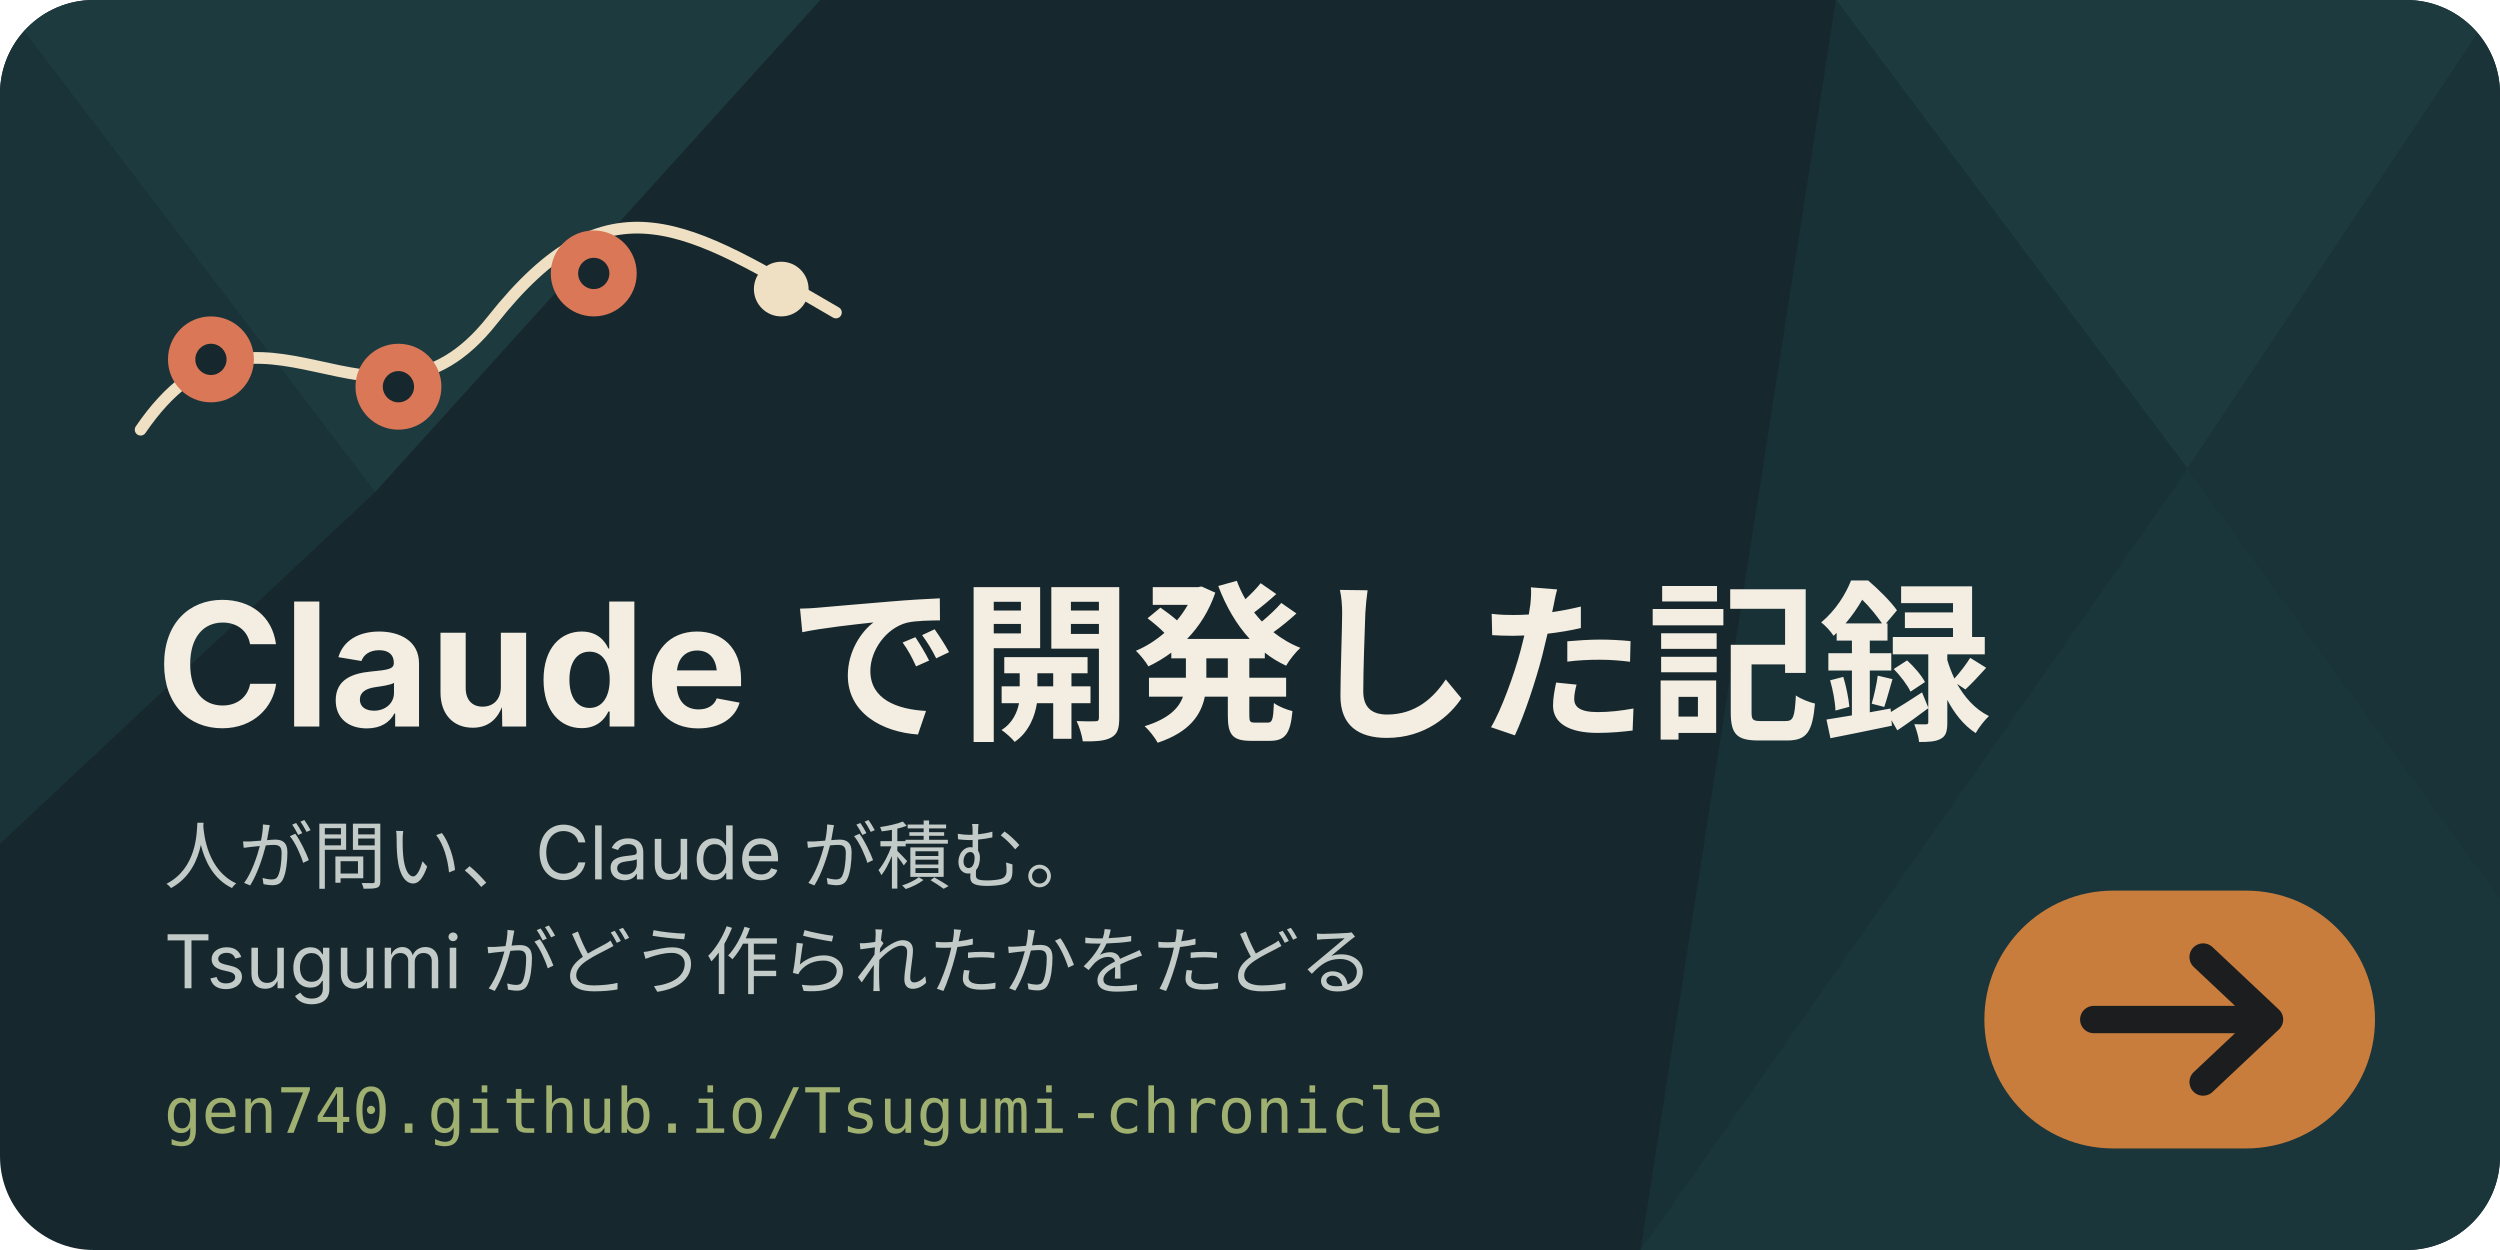
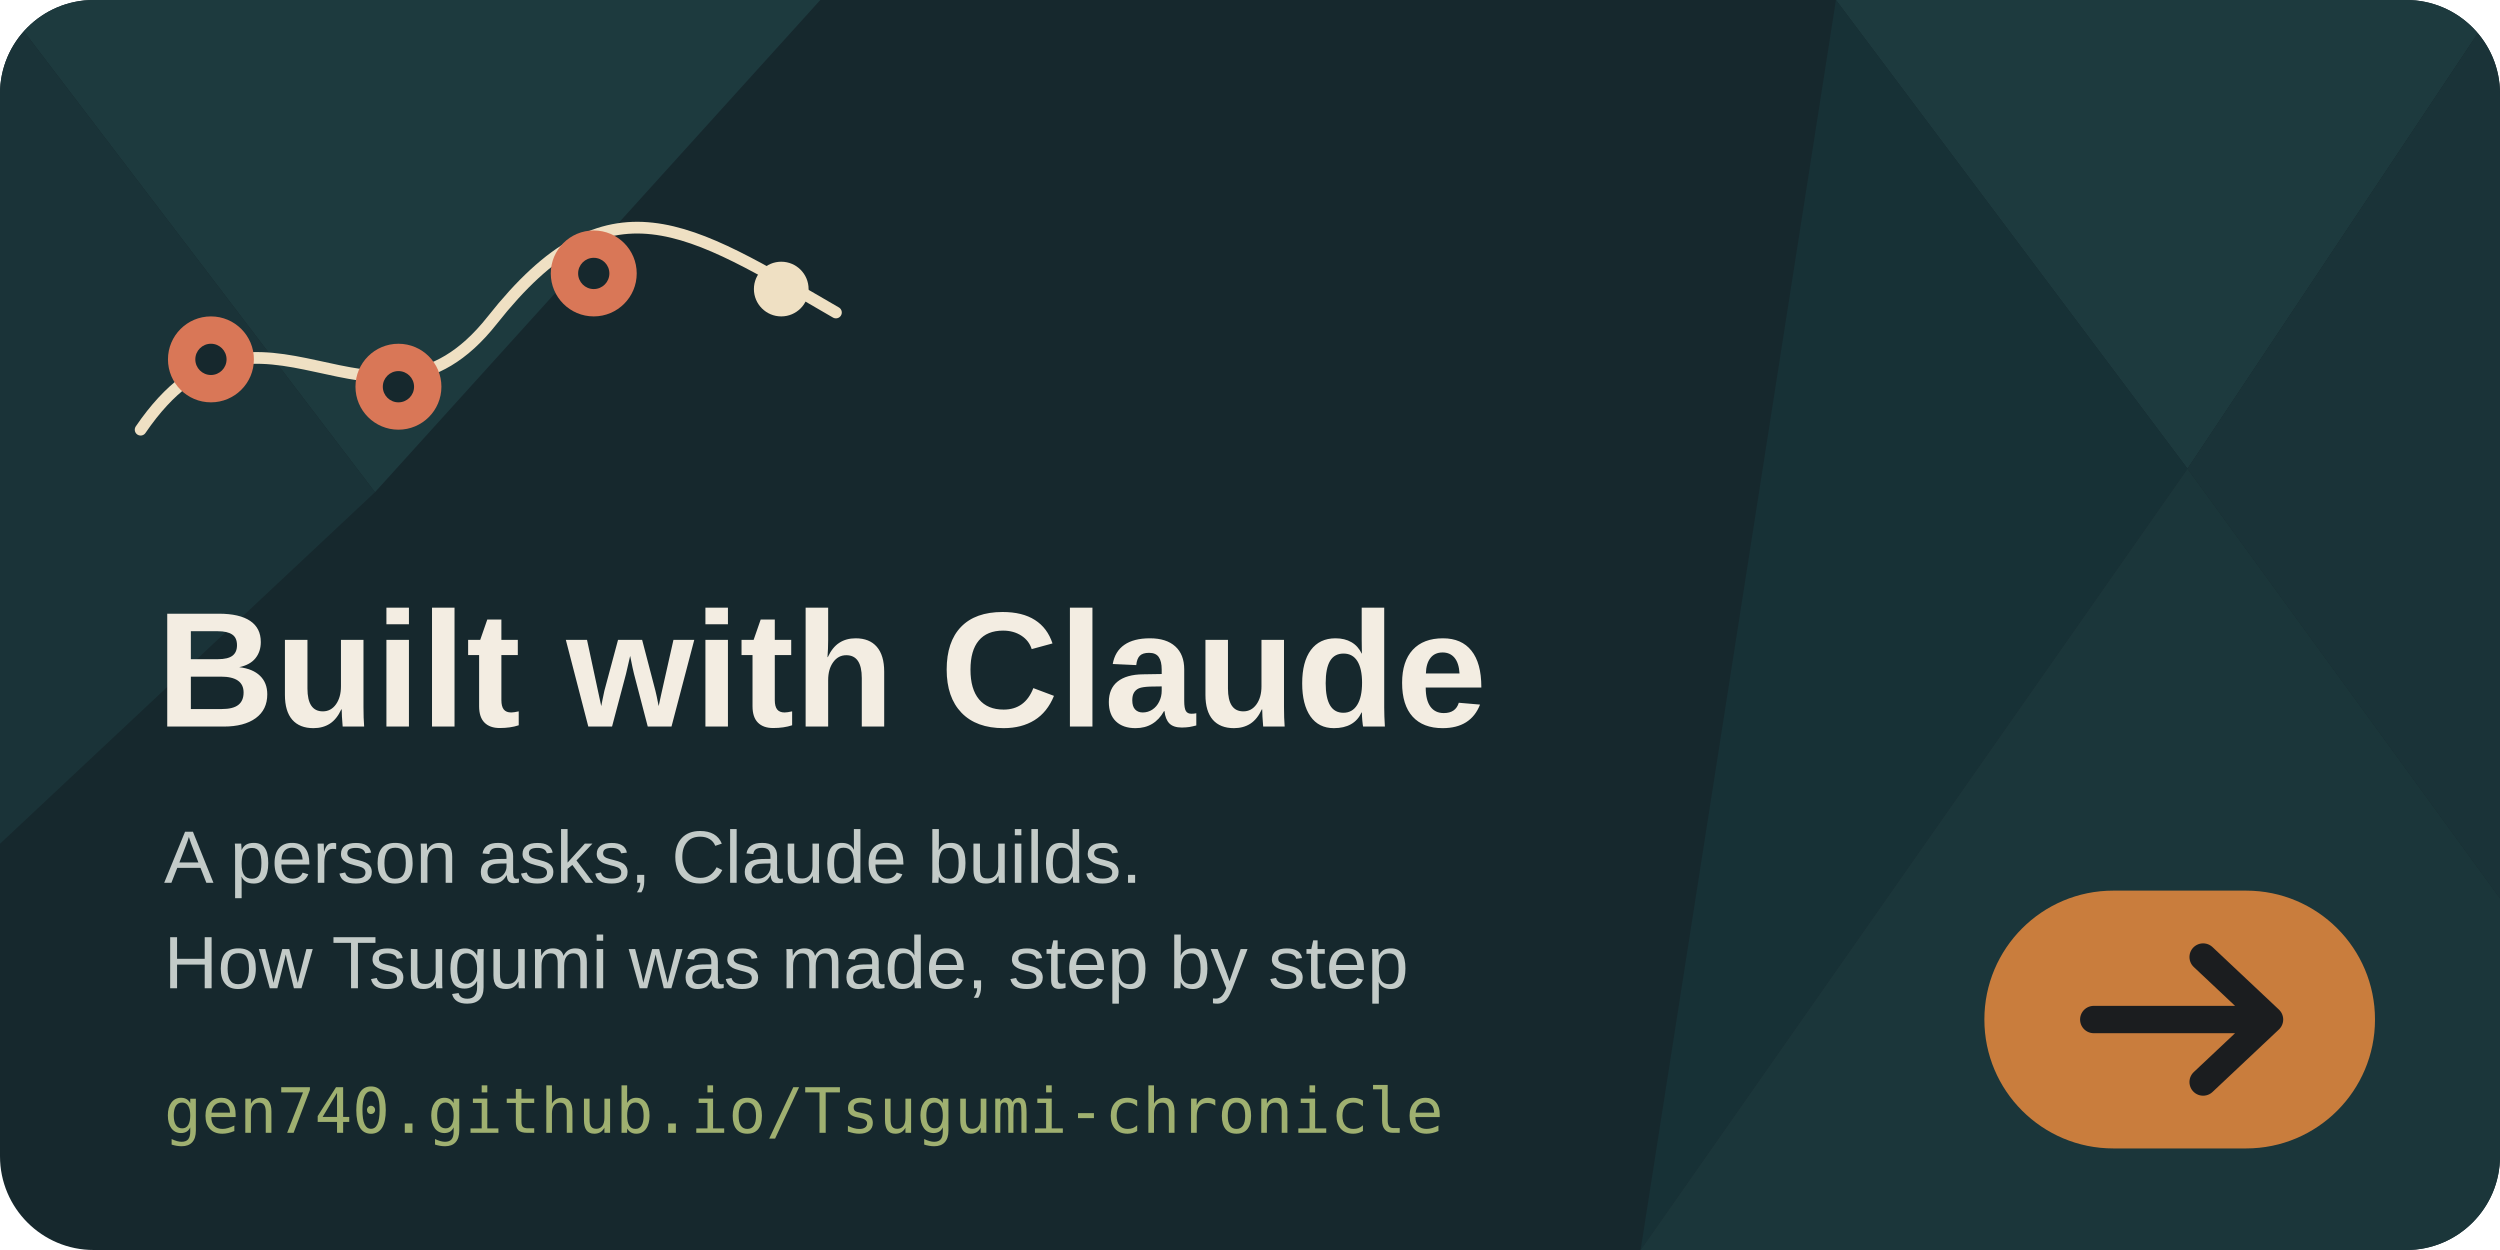
<svg xmlns="http://www.w3.org/2000/svg" viewBox="0 0 640 320" width="640" height="320" role="img" aria-labelledby="t">
  <defs>
    <clipPath id="card">
      <rect width="640" height="320" rx="24" />
    </clipPath>
  </defs>
  <g clip-path="url(#card)">
    <rect width="640" height="320" fill="#16282d" />
    <polygon points="0,0 210,0 96,126" fill="#1d3a3e" />
    <polygon points="0,0 96,126 0,216" fill="#1a3338" />
    <polygon points="640,0 470,0 560,120" fill="#1d3a3e" />
    <polygon points="640,0 560,120 640,230" fill="#1a3338" />
    <polygon points="470,0 560,120 420,320" fill="#173136" />
    <polygon points="560,120 640,230 640,320 420,320" fill="#1b363a" />
    <path d="M36 110 C 66 66, 96 120, 126 82 S 176 58, 214 80" fill="none" stroke="#efe0c3" stroke-width="3" stroke-linecap="round" />
    <circle cx="54" cy="92" r="11" fill="#d97757" />
    <circle cx="54" cy="92" r="4" fill="#16282d" />
    <circle cx="102" cy="99" r="11" fill="#d97757" />
    <circle cx="102" cy="99" r="4" fill="#16282d" />
    <circle cx="152" cy="70" r="11" fill="#d97757" />
    <circle cx="152" cy="70" r="4" fill="#16282d" />
    <circle cx="200" cy="74" r="7" fill="#efe0c3" />
-     <text x="40" y="186" font-family="-apple-system, BlinkMacSystemFont, 'Hiragino Sans', 'Noto Sans JP', 'Yu Gothic', sans-serif" font-size="44" font-weight="700" fill="#f3ede2">Claude で開発した記録</text>
-     <text x="42" y="226" font-family="-apple-system, BlinkMacSystemFont, 'Hiragino Sans', 'Noto Sans JP', 'Yu Gothic', sans-serif" font-size="19" fill="#c3cbc8">人が問い、Claude が積む。</text>
-     <text x="42" y="253" font-family="-apple-system, BlinkMacSystemFont, 'Hiragino Sans', 'Noto Sans JP', 'Yu Gothic', sans-serif" font-size="19" fill="#c3cbc8">Tsugumi がどう作られたかをたどる</text>
+     <text x="40" y="186" font-family="-apple-system, BlinkMacSystemFont, 'Segoe UI', 'Helvetica Neue', Arial, sans-serif" font-size="42" font-weight="700" fill="#f3ede2">Built with Claude</text>
+     <text x="42" y="226" font-family="-apple-system, BlinkMacSystemFont, 'Segoe UI', 'Helvetica Neue', Arial, sans-serif" font-size="19" fill="#c3cbc8">A person asks, Claude builds.</text>
+     <text x="42" y="253" font-family="-apple-system, BlinkMacSystemFont, 'Segoe UI', 'Helvetica Neue', Arial, sans-serif" font-size="19" fill="#c3cbc8">How Tsugumi was made, step by step</text>
    <text x="42" y="290" font-family="ui-monospace, SFMono-Regular, Menlo, Consolas, monospace" font-size="16" fill="#9fb070">gen740.github.io/Tsugumi-chronicle</text>
    <rect x="508" y="228" width="100" height="66" rx="33" fill="#c97d3d" />
    <path d="M536 261 H580 M564 245 L581 261 L564 277" fill="none" stroke="#1b1d1f" stroke-width="7" stroke-linecap="round" stroke-linejoin="round" />
  </g>
</svg>
